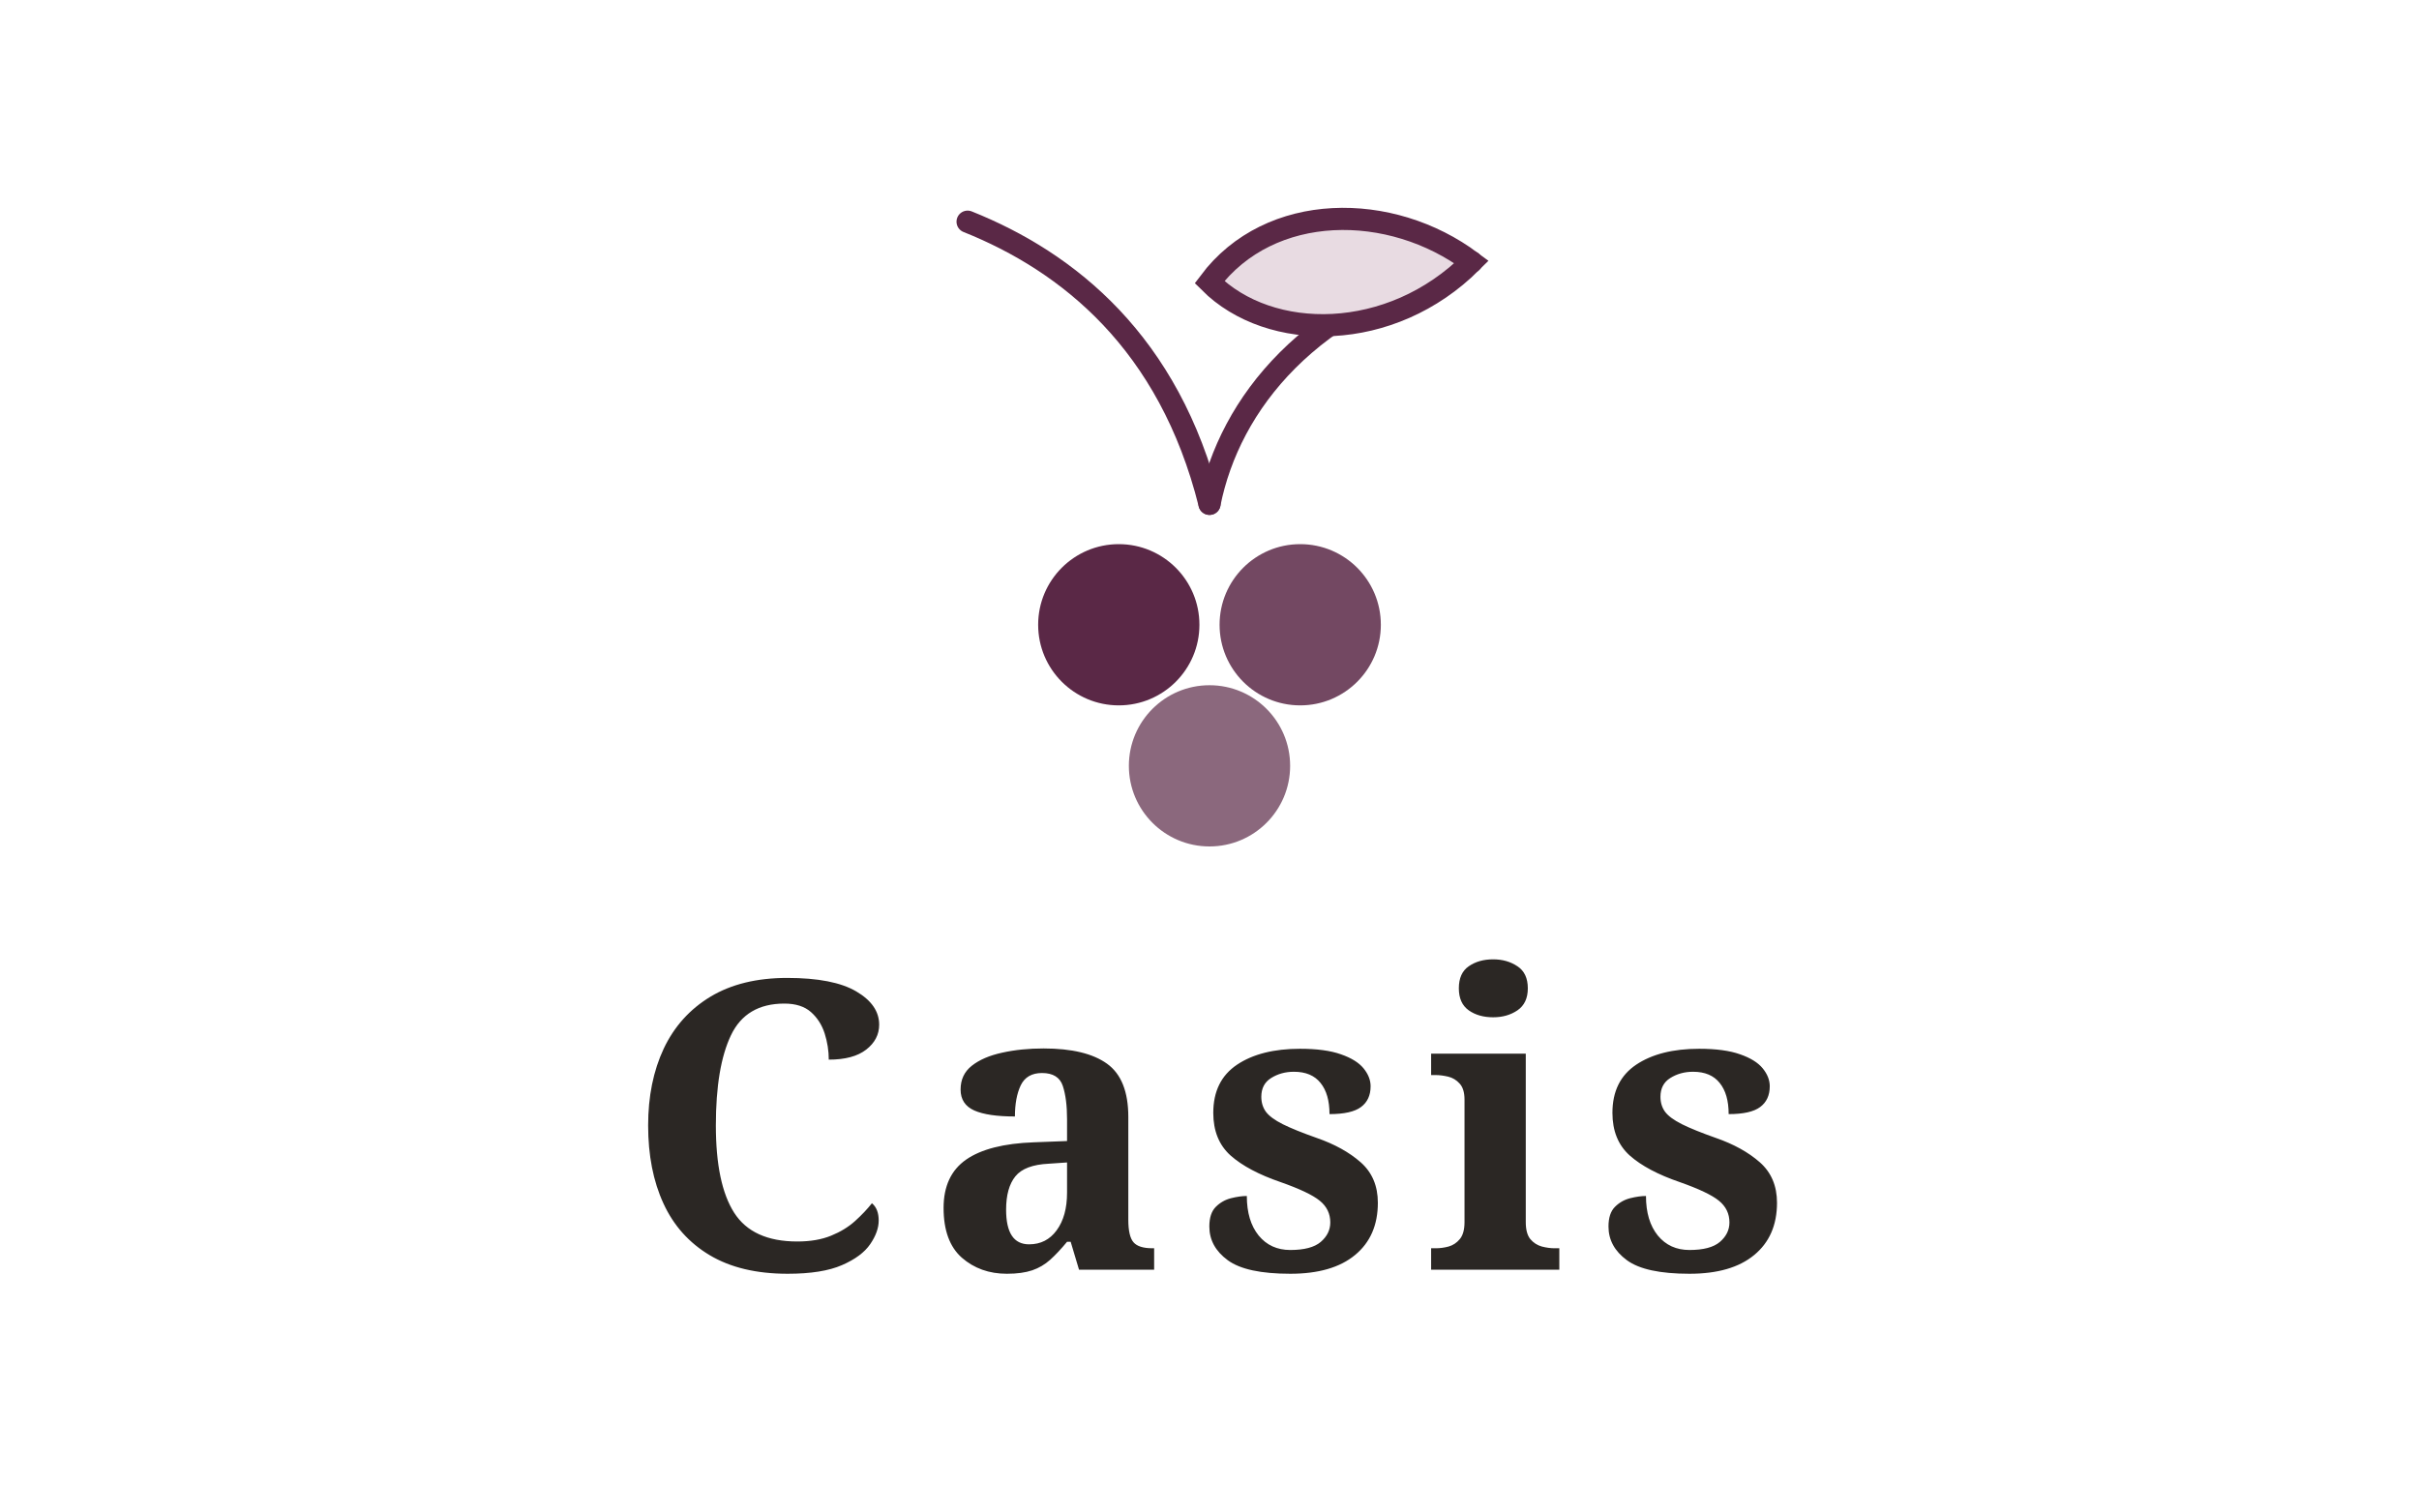
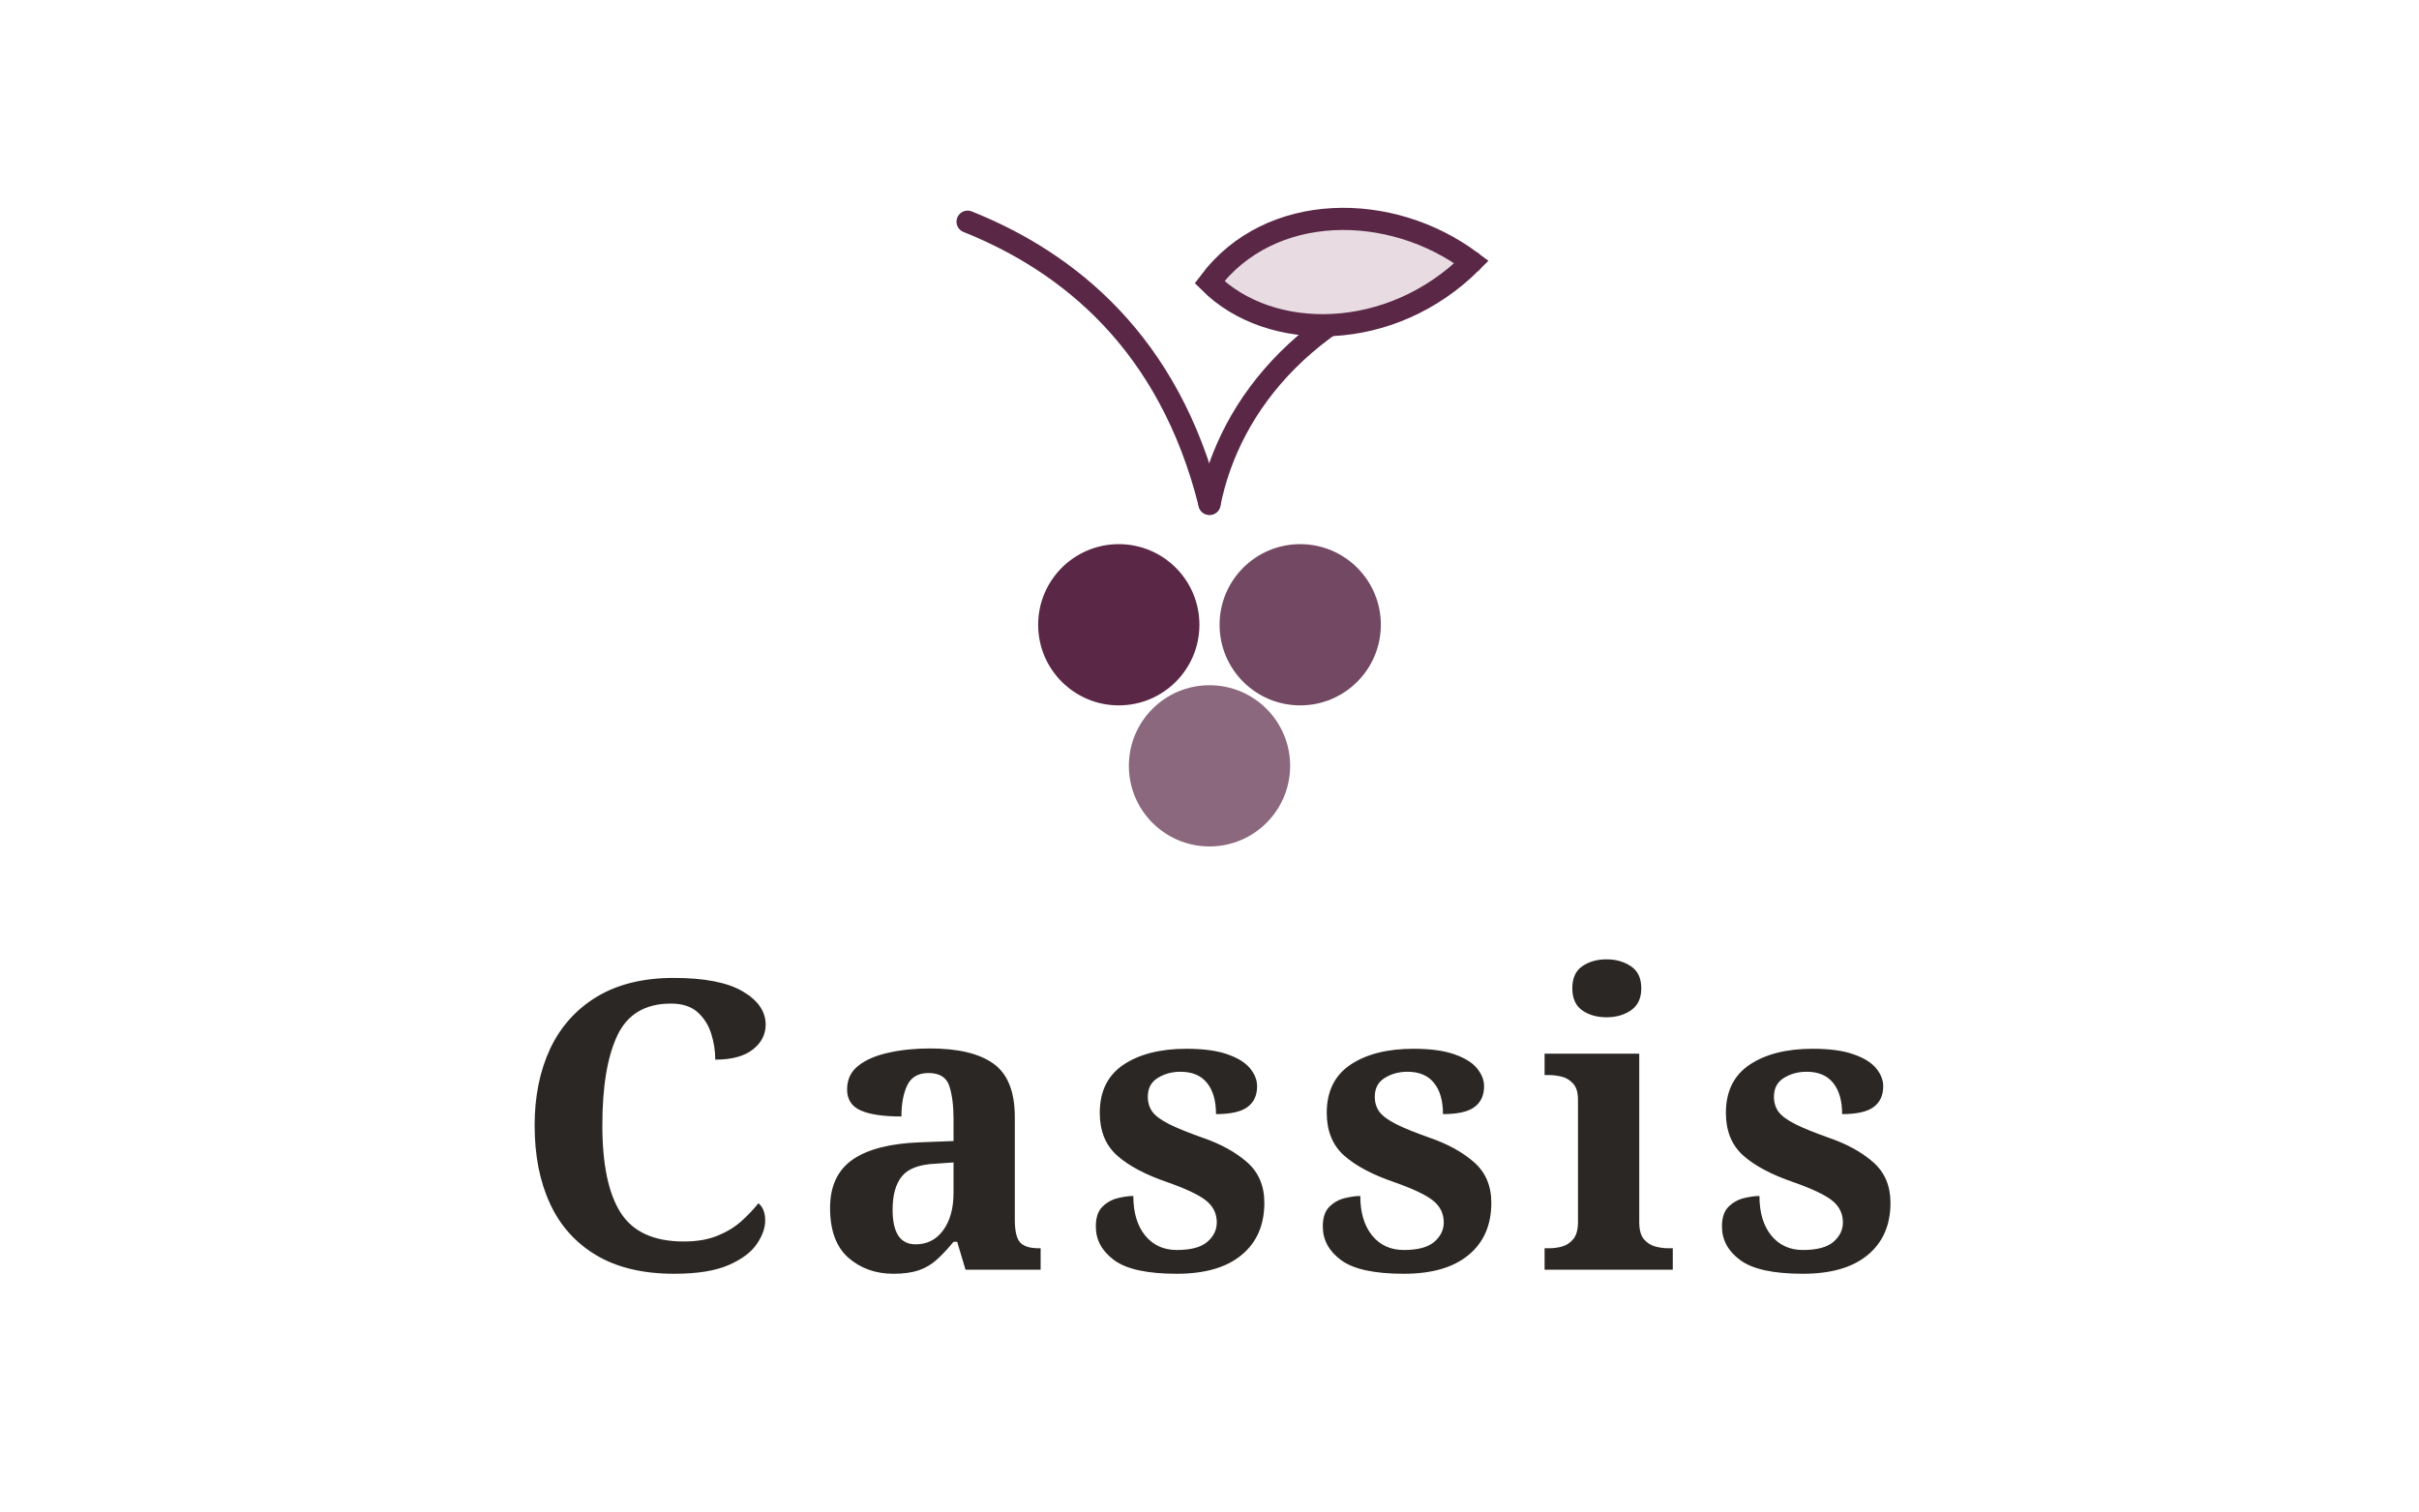
<svg xmlns="http://www.w3.org/2000/svg" viewBox="0 0 240 150">
  <g fill="none" stroke="#5a2846" stroke-width="2.2" stroke-linecap="round">
    <path d="M96 22c10 4 20 12 24 28" />
    <path d="M120 50c2-10 10-20 26-24" />
    <path d="M146 26c-8-6-20-6-26 2 6 6 18 6 26-2z" fill="#e8dbe2" />
  </g>
  <g fill="#5a2846">
    <circle cx="111" cy="62" r="8" />
    <circle cx="129" cy="62" r="8" opacity=".85" />
    <circle cx="120" cy="76" r="8" opacity=".7" />
  </g>
-   <text x="120" y="126" text-anchor="middle" font-family="'Cormorant Garamond', Georgia, serif" font-size="40" font-weight="600" letter-spacing="3" fill="#2b2724">Casis</text>
+   <text x="120" y="126" text-anchor="middle" font-family="'Cormorant Garamond', Georgia, serif" font-size="40" font-weight="600" letter-spacing="3" fill="#2b2724">Cassis</text>
</svg>
